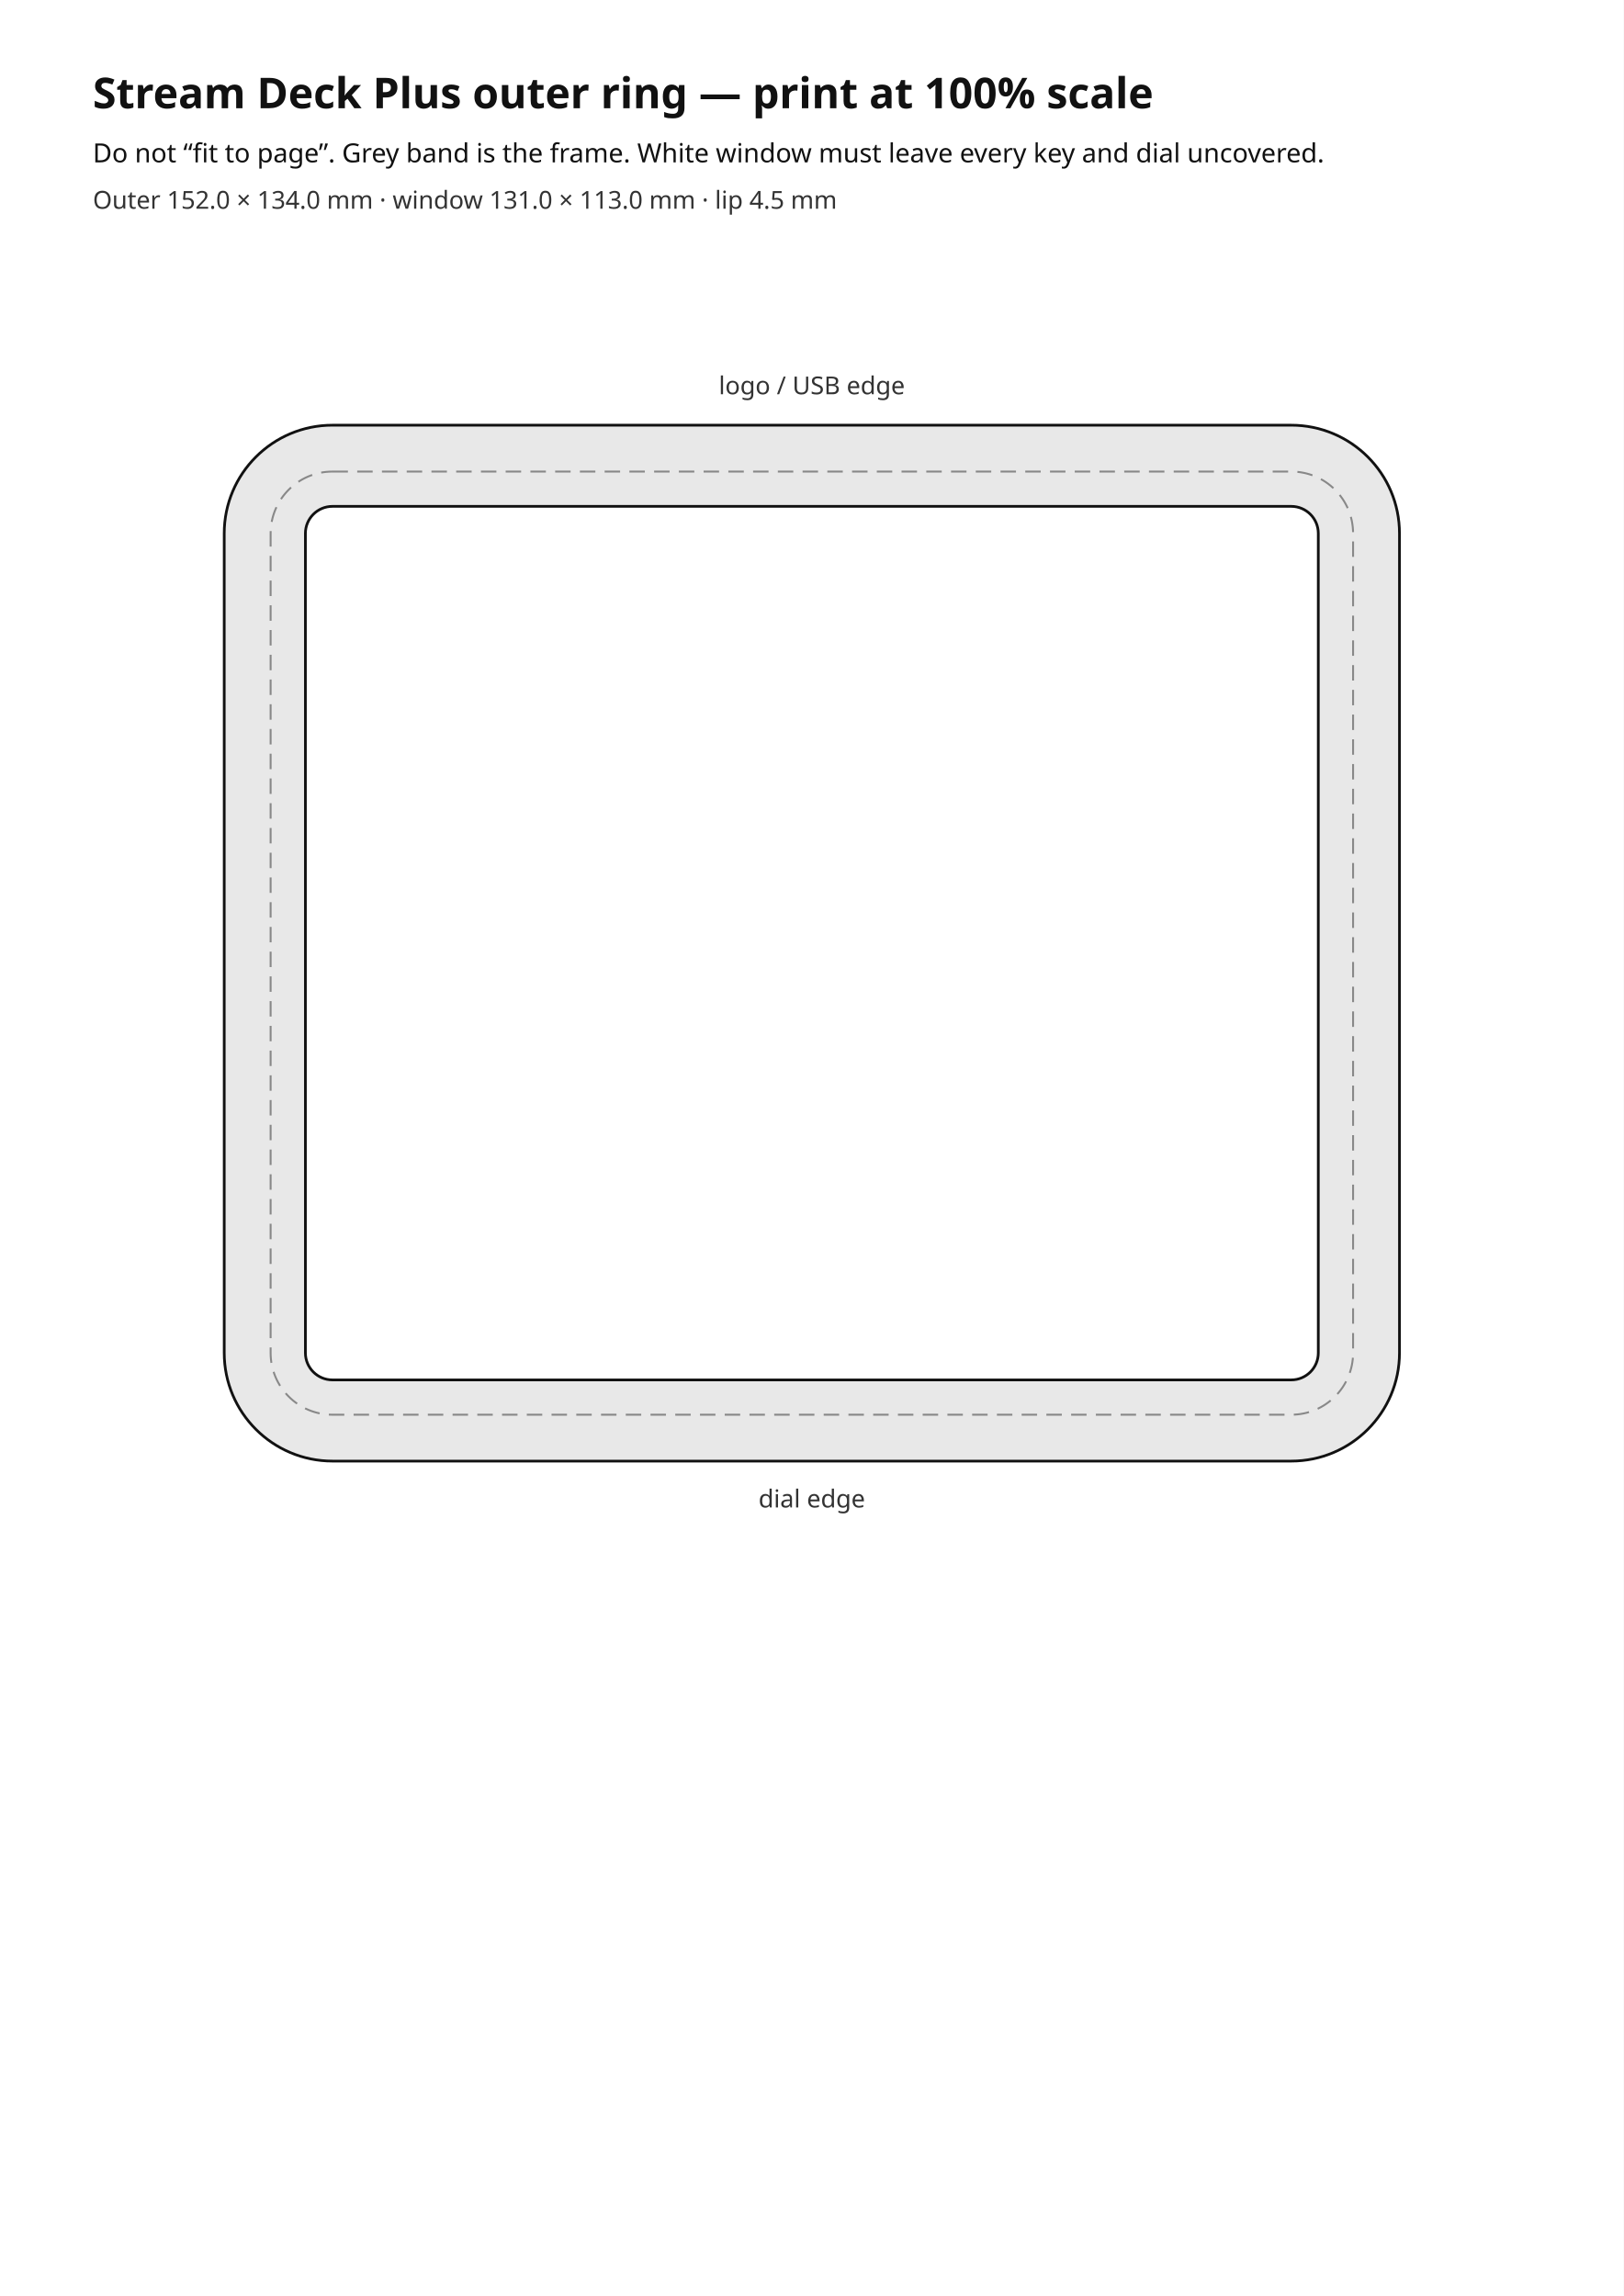
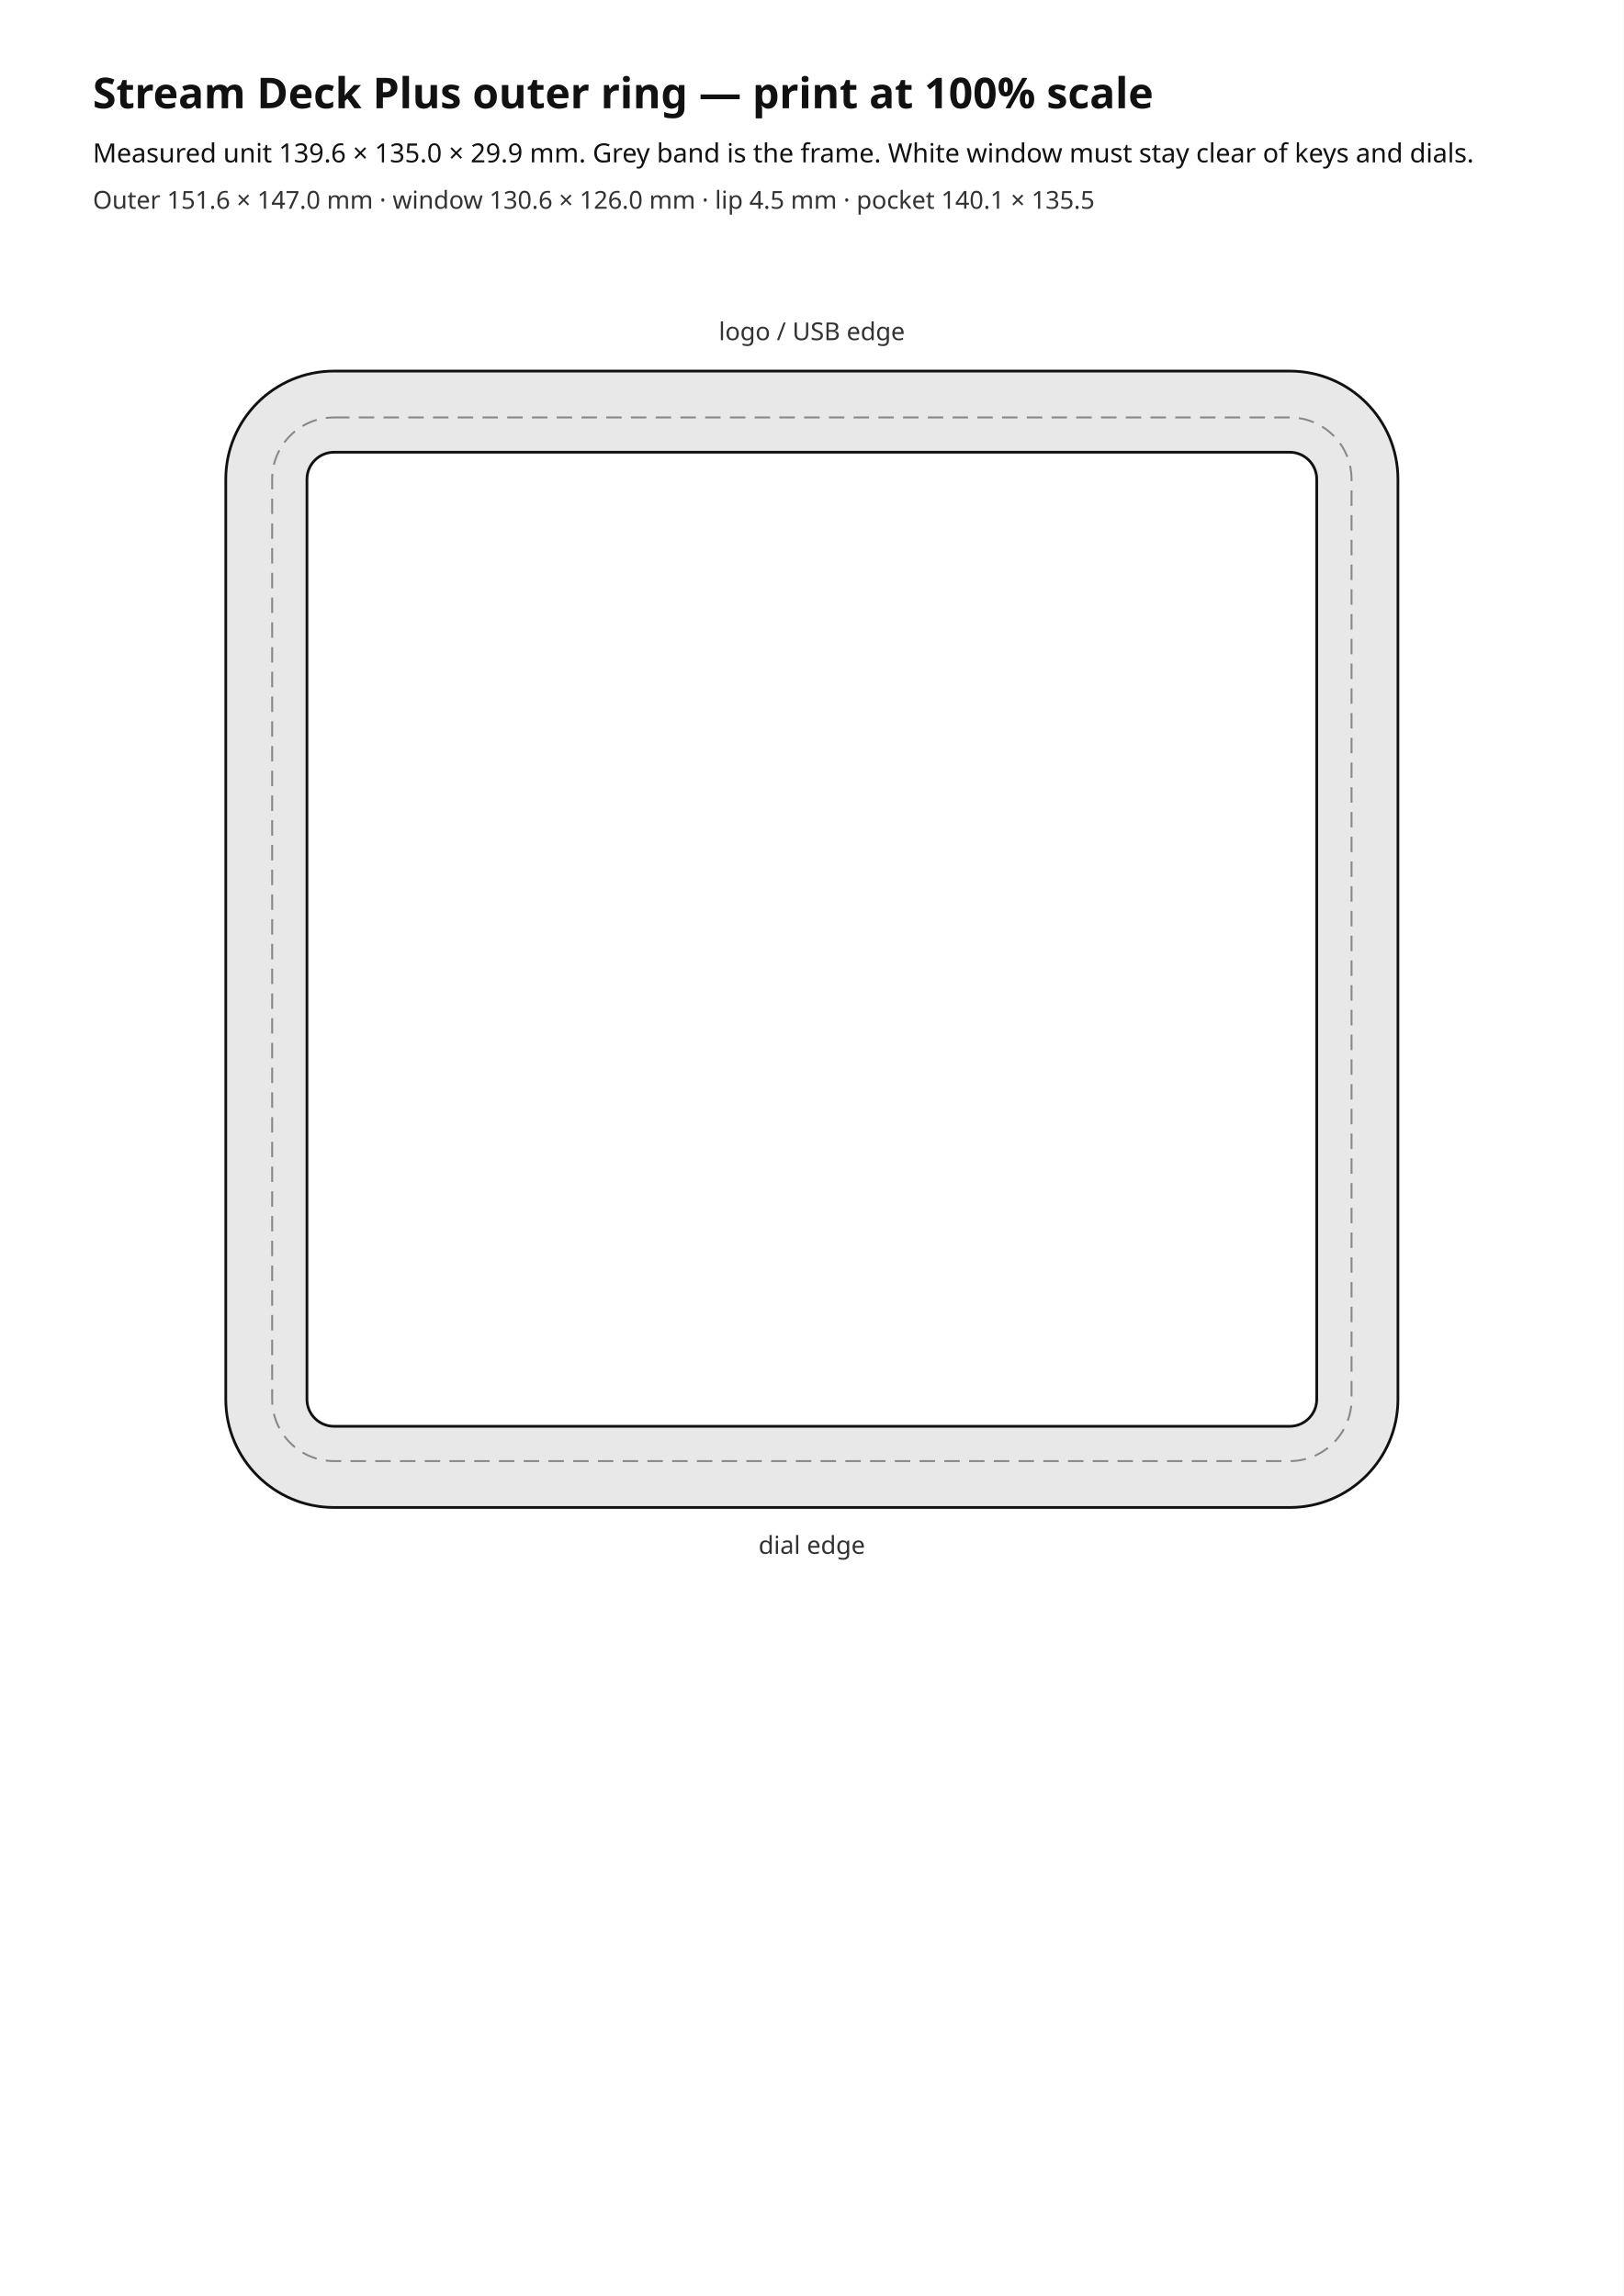
<svg xmlns="http://www.w3.org/2000/svg" width="210.0mm" height="297.0mm" viewBox="0 0 210.0 297.0">
  <style>text{font-family:ui-sans-serif,system-ui,sans-serif;fill:#111} .dim{font-size:3.2px;fill:#333}</style>
  <rect width="100%" height="100%" fill="#fff" />
  <text x="12" y="14" font-size="5.5" font-weight="700">Stream Deck Plus outer ring — print at 100% scale</text>
-   <text x="12" y="21" font-size="3.4">Do not “fit to page”. Grey band is the frame. White window must leave every key and dial uncovered.</text>
-   <text x="12" y="27" class="dim">Outer 152.0 × 134.0 mm  ·  window 131.0 × 113.0 mm  ·  lip 4.5 mm</text>
-   <rect x="29.000" y="55.000" width="152.000" height="134.000" rx="14.0" fill="#e8e8e8" stroke="#111" stroke-width="0.35" />
-   <rect x="39.500" y="65.500" width="131.000" height="113.000" rx="3.5" fill="#fff" stroke="#111" stroke-width="0.35" />
-   <rect x="35.000" y="61.000" width="140.000" height="122.000" rx="8.0" fill="none" stroke="#888" stroke-width="0.25" stroke-dasharray="2 1.2" />
-   <text x="105.000" y="51.000" text-anchor="middle" class="dim">logo / USB edge</text>
-   <text x="105.000" y="195.000" text-anchor="middle" class="dim">dial edge</text>
+   <text x="12" y="21" font-size="3.4">Measured unit 139.6 × 135.0 × 29.9 mm. Grey band is the frame. White window must stay clear of keys and dials.</text>
+   <text x="12" y="27" class="dim">Outer 151.6 × 147.0 mm  ·  window 130.6 × 126.0 mm  ·  lip 4.5 mm  ·  pocket 140.1 × 135.5</text>
+   <rect x="29.200" y="48.000" width="151.600" height="147.000" rx="14.0" fill="#e8e8e8" stroke="#111" stroke-width="0.35" />
+   <rect x="39.700" y="58.500" width="130.600" height="126.000" rx="3.5" fill="#fff" stroke="#111" stroke-width="0.35" />
+   <rect x="35.200" y="54.000" width="139.600" height="135.000" rx="8.0" fill="none" stroke="#888" stroke-width="0.25" stroke-dasharray="2 1.2" />
+   <text x="105.000" y="44.000" text-anchor="middle" class="dim">logo / USB edge</text>
+   <text x="105.000" y="201.000" text-anchor="middle" class="dim">dial edge</text>
</svg>
